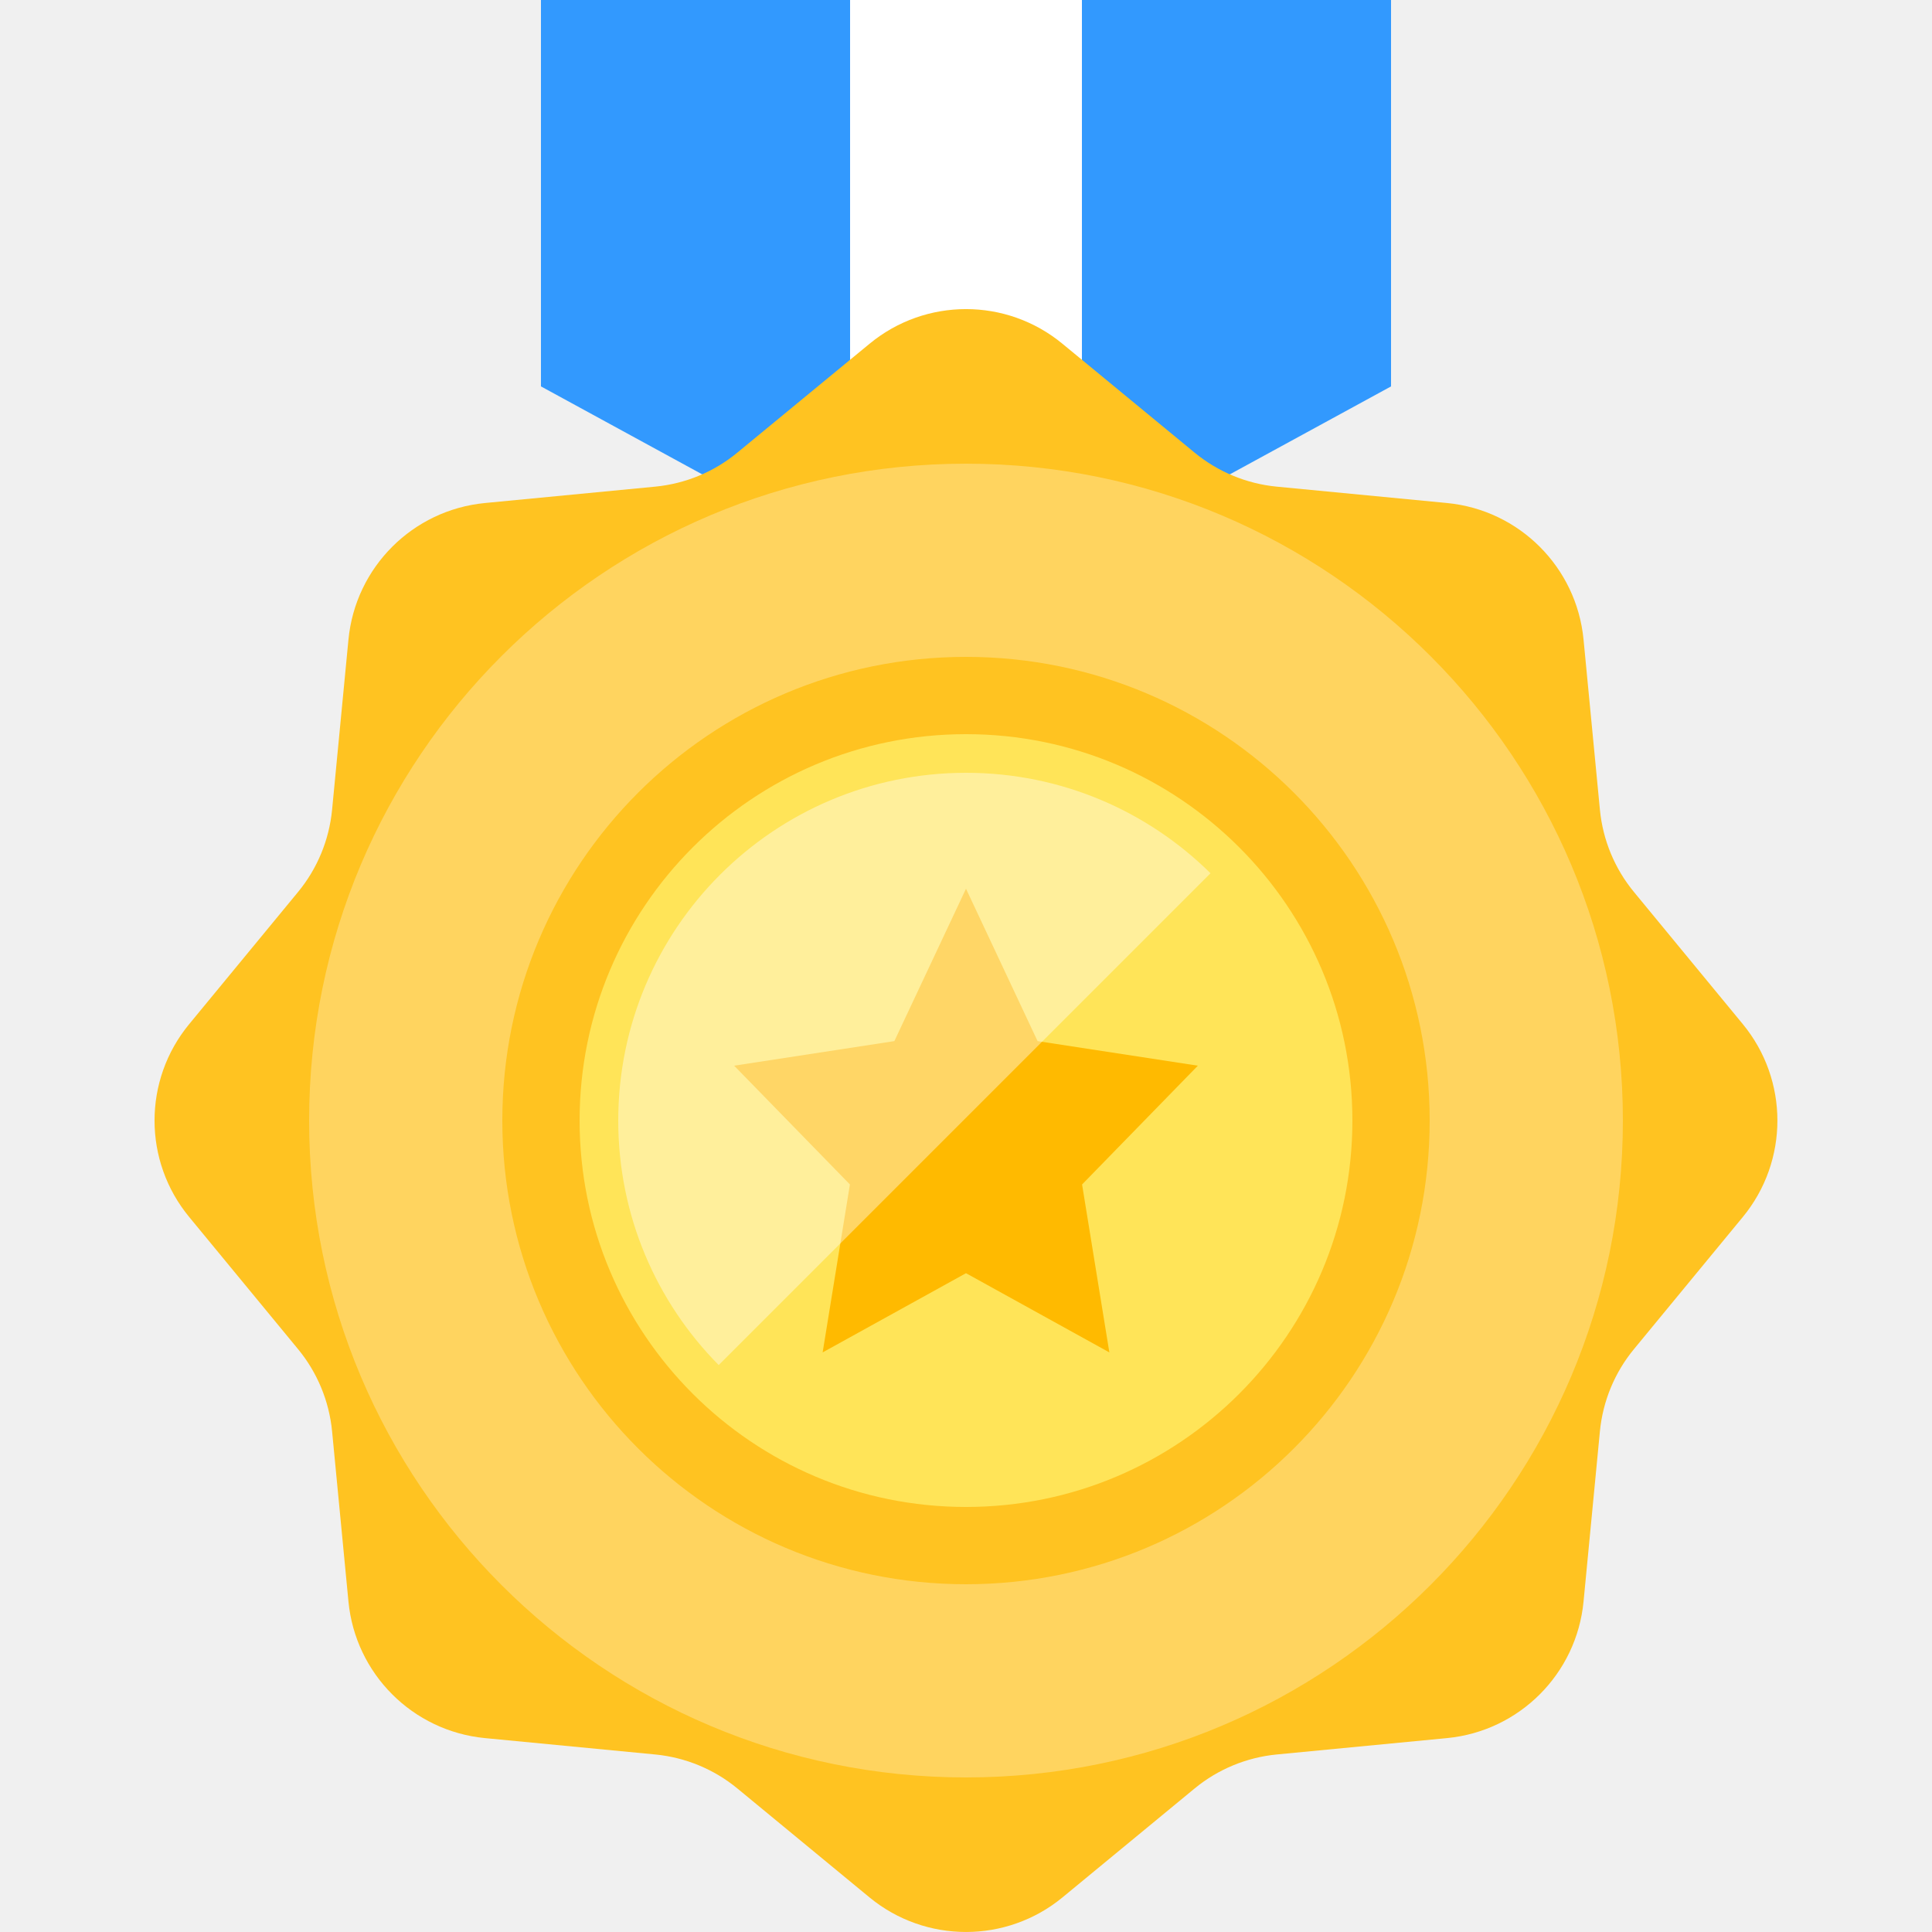
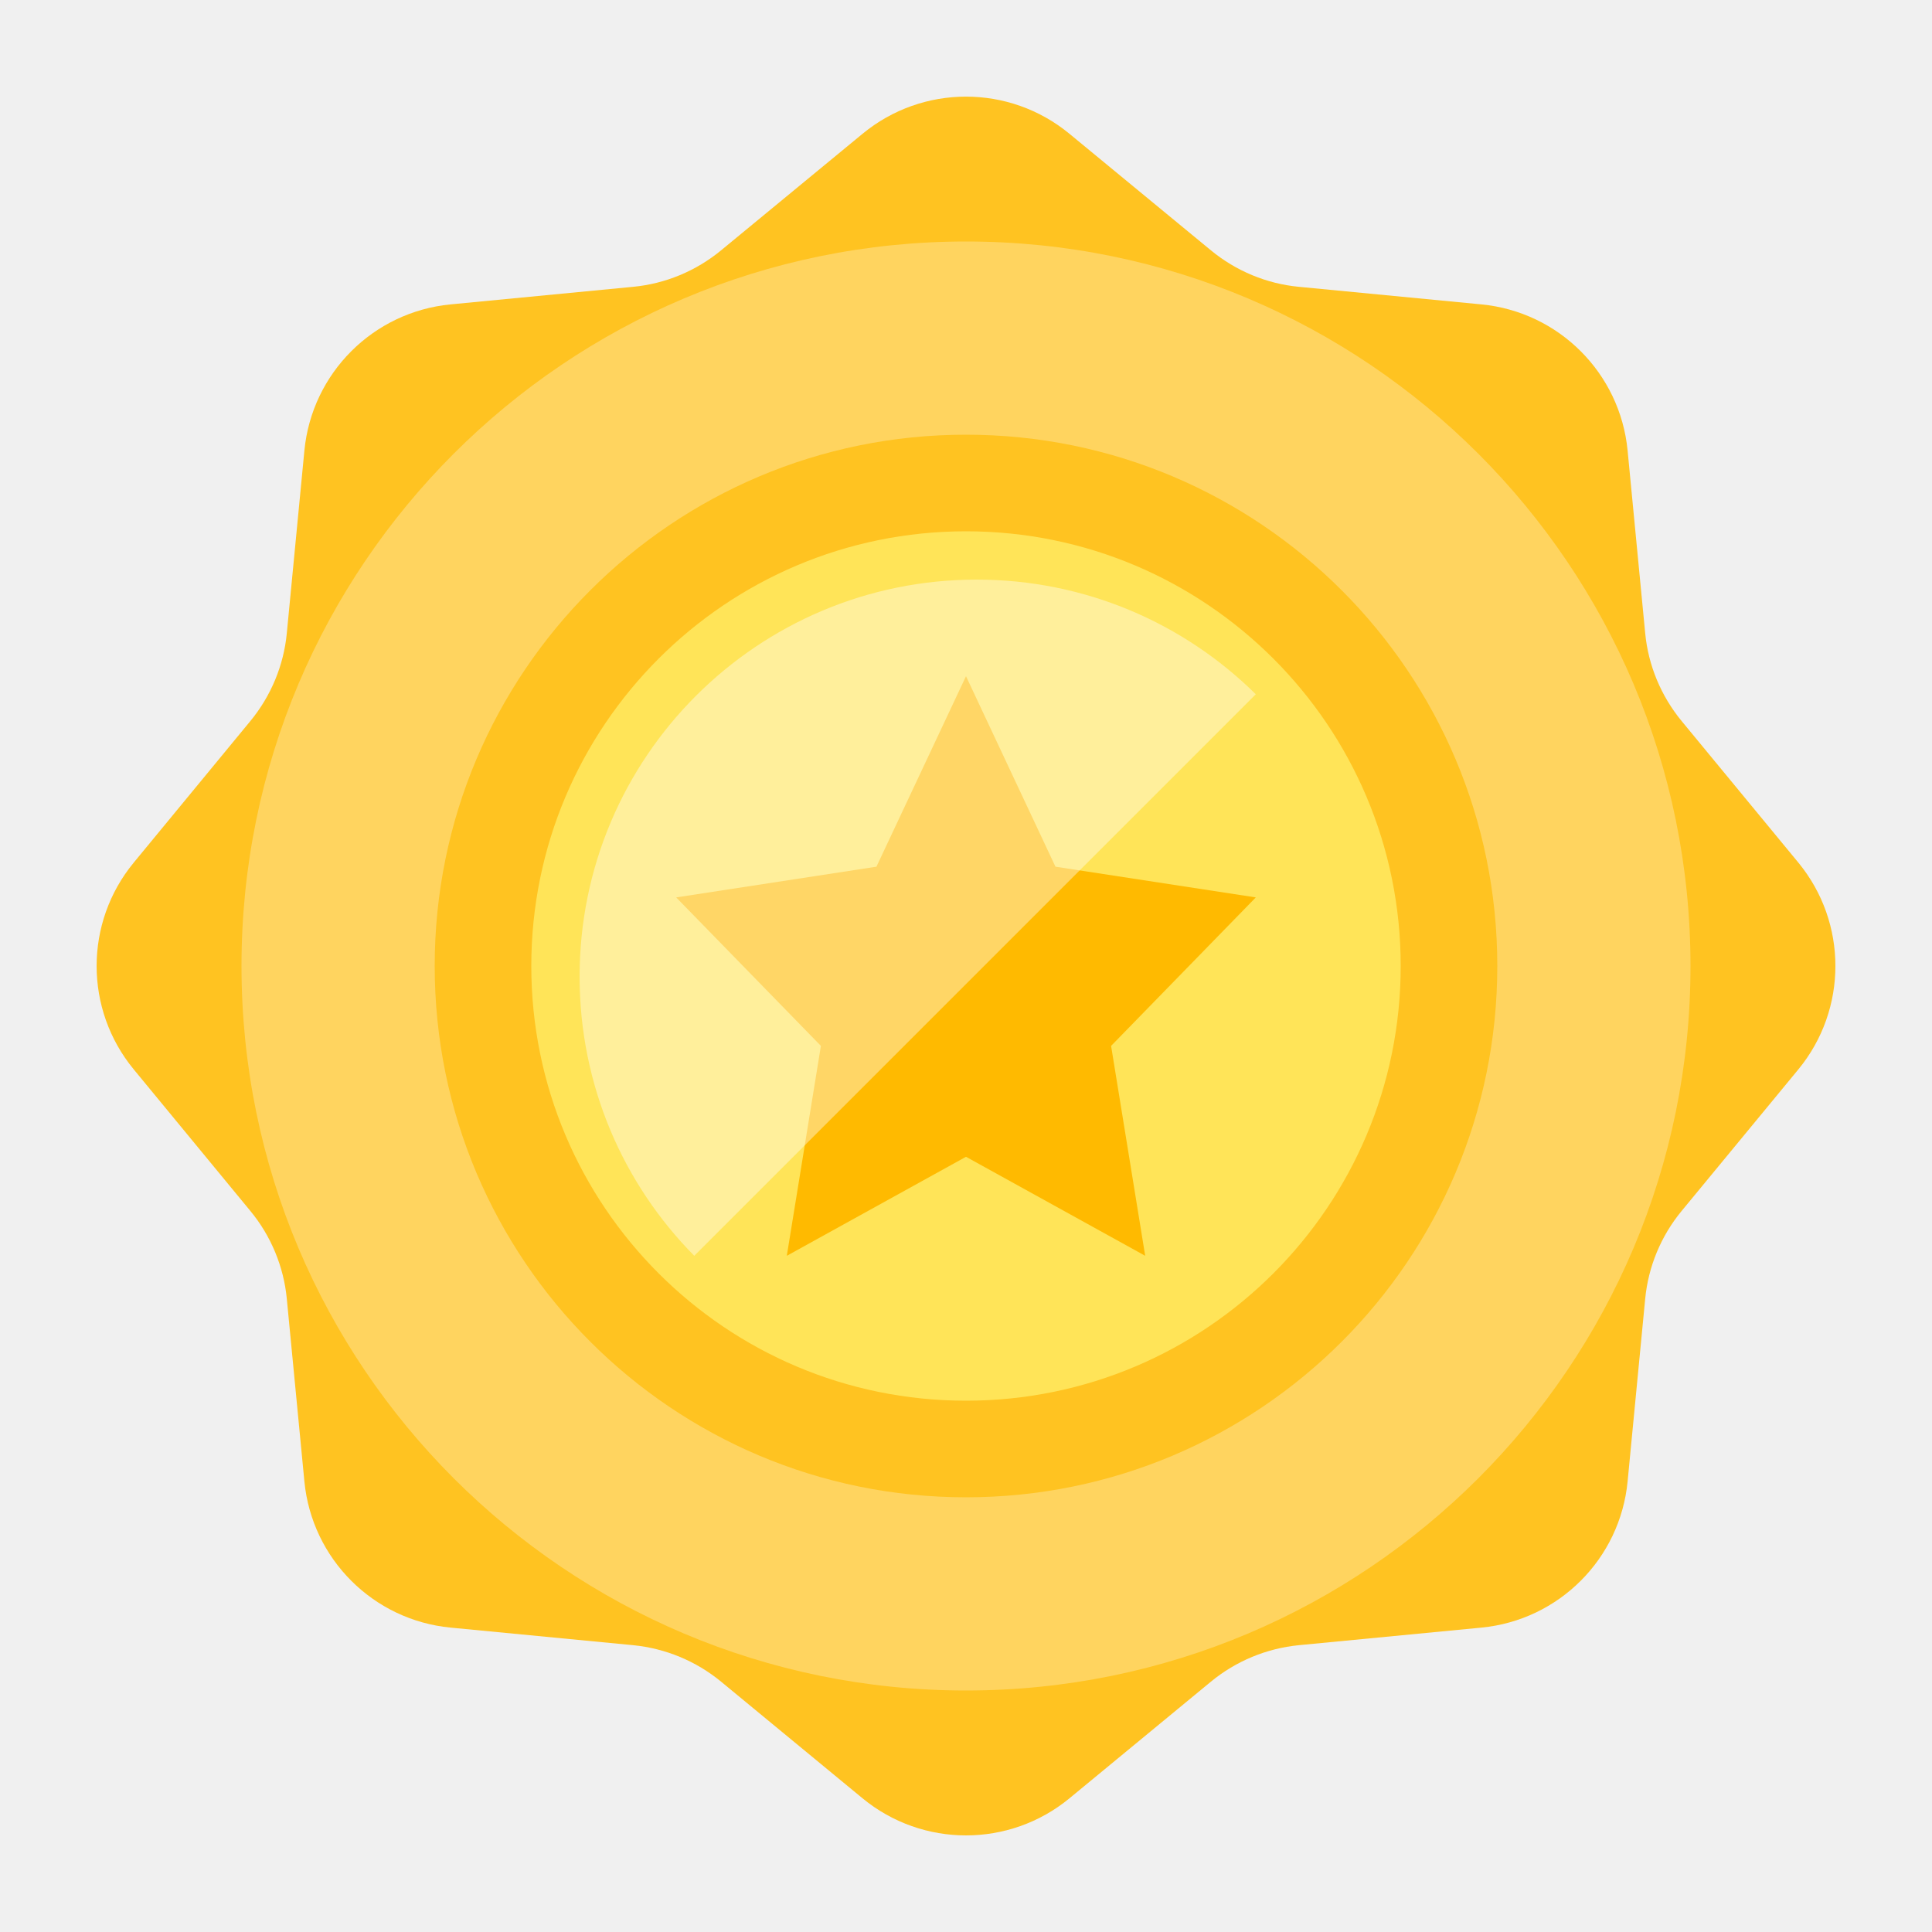
- <svg xmlns="http://www.w3.org/2000/svg" width="25" height="25" viewBox="0 0 25 25" fill="none">
-   <path fill-rule="evenodd" clip-rule="evenodd" d="M18 0H7V5L12.5 8L18 5V0Z" fill="#3299FE" />
-   <path fill-rule="evenodd" clip-rule="evenodd" d="M14 0V6.455L12.5 7L11 6.455V0H14Z" fill="white" />
-   <path d="M13.749 4.449L15.458 5.857C15.76 6.106 16.13 6.259 16.519 6.297L18.724 6.509C19.66 6.599 20.401 7.34 20.491 8.276L20.703 10.48C20.741 10.87 20.894 11.24 21.143 11.542L22.551 13.251C23.149 13.976 23.149 15.024 22.551 15.749L21.143 17.458C20.894 17.76 20.741 18.13 20.703 18.519L20.491 20.724C20.401 21.66 19.66 22.401 18.724 22.491L16.519 22.703C16.13 22.741 15.76 22.894 15.458 23.143L13.749 24.552C13.024 25.149 11.976 25.149 11.251 24.552L9.542 23.143C9.24 22.894 8.87 22.741 8.48 22.703L6.276 22.491C5.34 22.401 4.599 21.66 4.509 20.724L4.297 18.519C4.259 18.13 4.106 17.76 3.857 17.458L2.449 15.749C1.85 15.024 1.85 13.976 2.449 13.251L3.857 11.542C4.106 11.24 4.259 10.87 4.297 10.48L4.509 8.276C4.599 7.34 5.34 6.599 6.276 6.509L8.48 6.297C8.87 6.259 9.24 6.106 9.541 5.857L11.251 4.449C11.976 3.85 13.024 3.85 13.749 4.449Z" fill="#FFC321" />
-   <circle cx="12.5" cy="14.5" r="8.5" fill="#FFD45F" />
-   <circle cx="12.5" cy="14.5" r="5.5" fill="#FFE458" stroke="#FFC321" />
-   <path d="M13.426 13.472L12.5 11.5L11.573 13.472L9.5 13.79L10.998 15.327L10.645 17.5L12.5 16.475L14.355 17.5L14.002 15.327L15.5 13.79L13.426 13.472Z" fill="#FFBA00" />
-   <path fill-rule="evenodd" clip-rule="evenodd" d="M9.3 17.664L15.664 11.3C14.851 10.496 13.734 10 12.5 10C10.015 10 8 12.015 8 14.5C8 15.734 8.496 16.851 9.3 17.664Z" fill="white" fill-opacity="0.4" />
+ <svg xmlns="http://www.w3.org/2000/svg" width="20" height="20" viewBox="0 0 20 20" fill="none">
+   <path d="M11.071 1.385L12.536 2.592C12.795 2.805 13.111 2.937 13.445 2.969L15.335 3.151C16.137 3.228 16.772 3.863 16.849 4.665L17.031 6.555C17.063 6.889 17.195 7.205 17.408 7.464L18.616 8.929C19.128 9.551 19.128 10.449 18.616 11.071L17.408 12.536C17.195 12.794 17.063 13.111 17.031 13.445L16.849 15.335C16.772 16.137 16.137 16.772 15.335 16.849L13.445 17.031C13.111 17.064 12.795 17.195 12.536 17.408L11.071 18.616C10.449 19.128 9.551 19.128 8.929 18.616L7.464 17.408C7.205 17.195 6.889 17.064 6.555 17.031L4.665 16.849C3.863 16.772 3.228 16.137 3.151 15.335L2.969 13.445C2.937 13.111 2.805 12.794 2.592 12.536L1.385 11.071C0.872 10.449 0.872 9.551 1.385 8.929L2.592 7.464C2.805 7.205 2.937 6.889 2.969 6.555L3.151 4.665C3.228 3.863 3.863 3.228 4.665 3.151L6.555 2.969C6.889 2.937 7.205 2.805 7.464 2.592L8.929 1.385C9.551 0.872 10.449 0.872 11.071 1.385Z" fill="#FFC321" />
+   <circle cx="10" cy="10" r="7.5" fill="#FFD45F" />
+   <path d="M15 10C15 12.761 12.761 15 10 15C7.239 15 5 12.761 5 10C5 7.239 7.239 5 10 5C12.761 5 15 7.239 15 10Z" fill="#FFE458" />
+   <path fill-rule="evenodd" clip-rule="evenodd" d="M10 5.5C7.515 5.5 5.5 7.515 5.5 10C5.5 12.485 7.515 14.5 10 14.5C12.485 14.5 14.5 12.485 14.5 10C14.5 7.515 12.485 5.5 10 5.5ZM4.5 10C4.5 6.962 6.962 4.5 10 4.5C13.038 4.5 15.5 6.962 15.5 10C15.5 13.038 13.038 15.5 10 15.5C6.962 15.5 4.5 13.038 4.5 10Z" fill="#FFC321" />
+   <path d="M10.926 8.972L10 7L9.073 8.972L7 9.29L8.498 10.827L8.145 13L10 11.975L11.855 13L11.502 10.827L13 9.29L10.926 8.972Z" fill="#FFBA00" />
+   <path d="M7.187 13L13 7.187C12.258 6.453 11.237 6 10.11 6C7.84 6 6 7.84 6 10.11C6 11.237 6.453 12.258 7.187 13Z" fill="white" fill-opacity="0.4" />
</svg>
